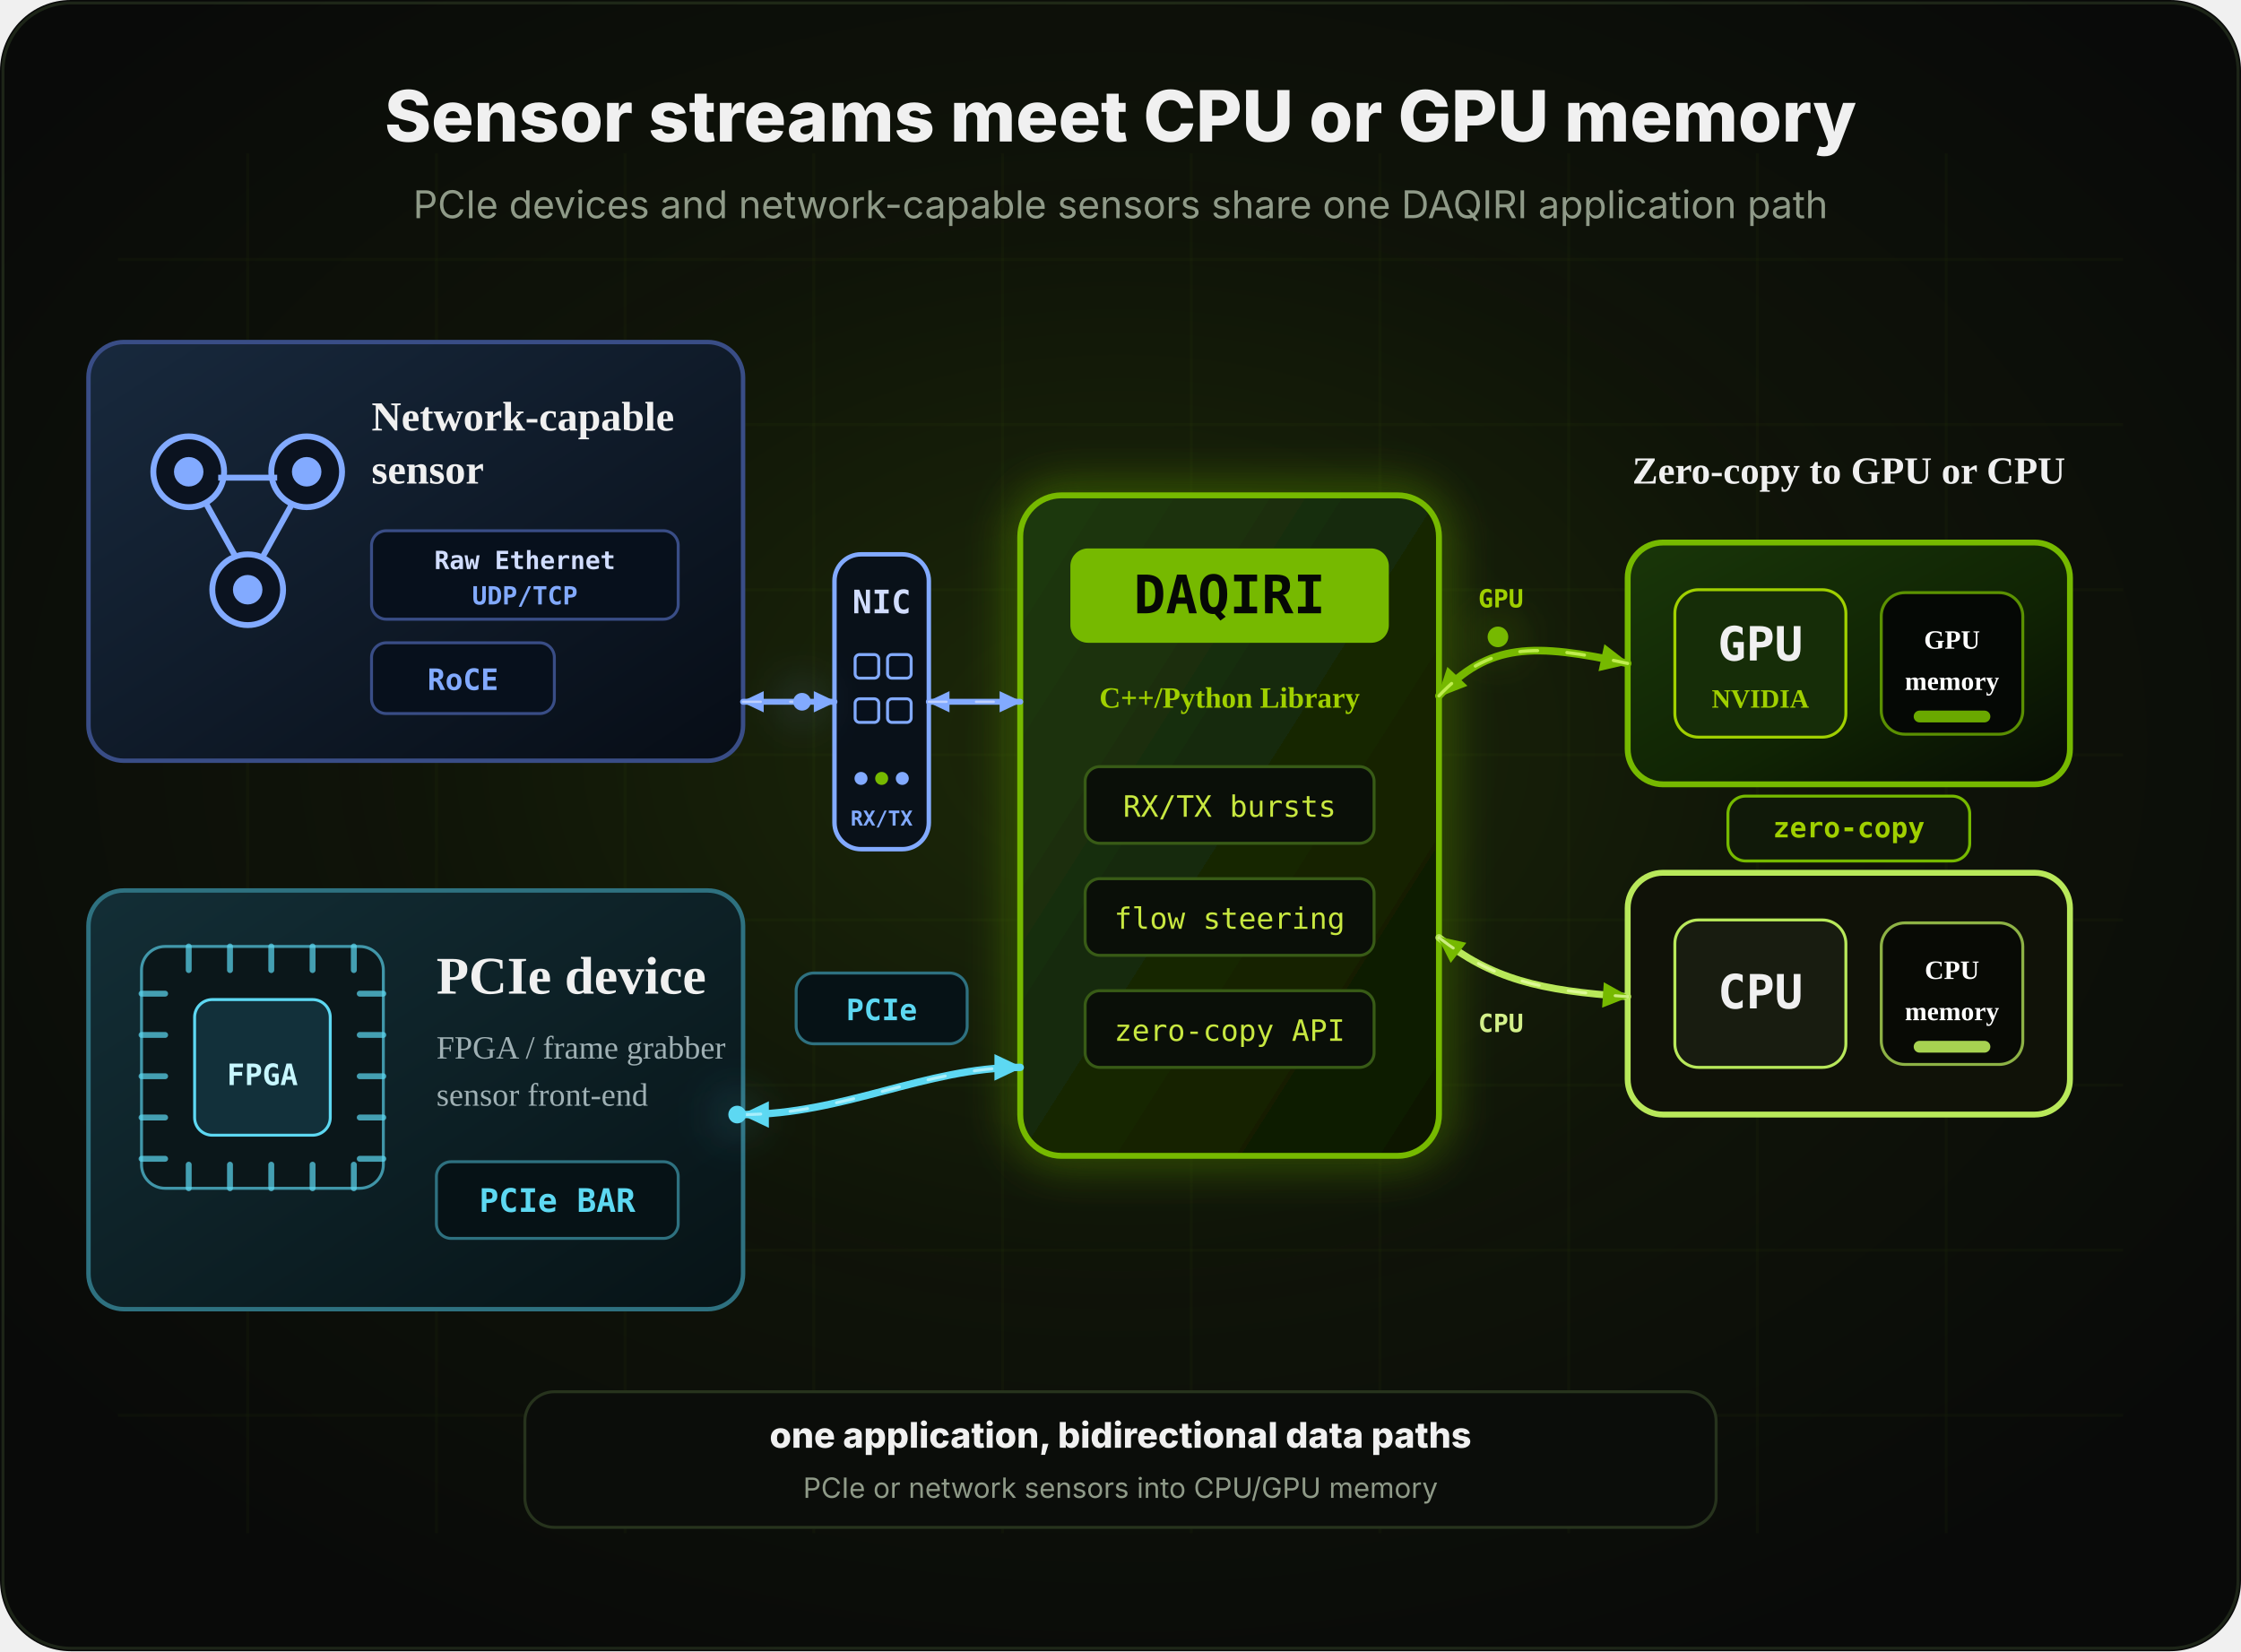
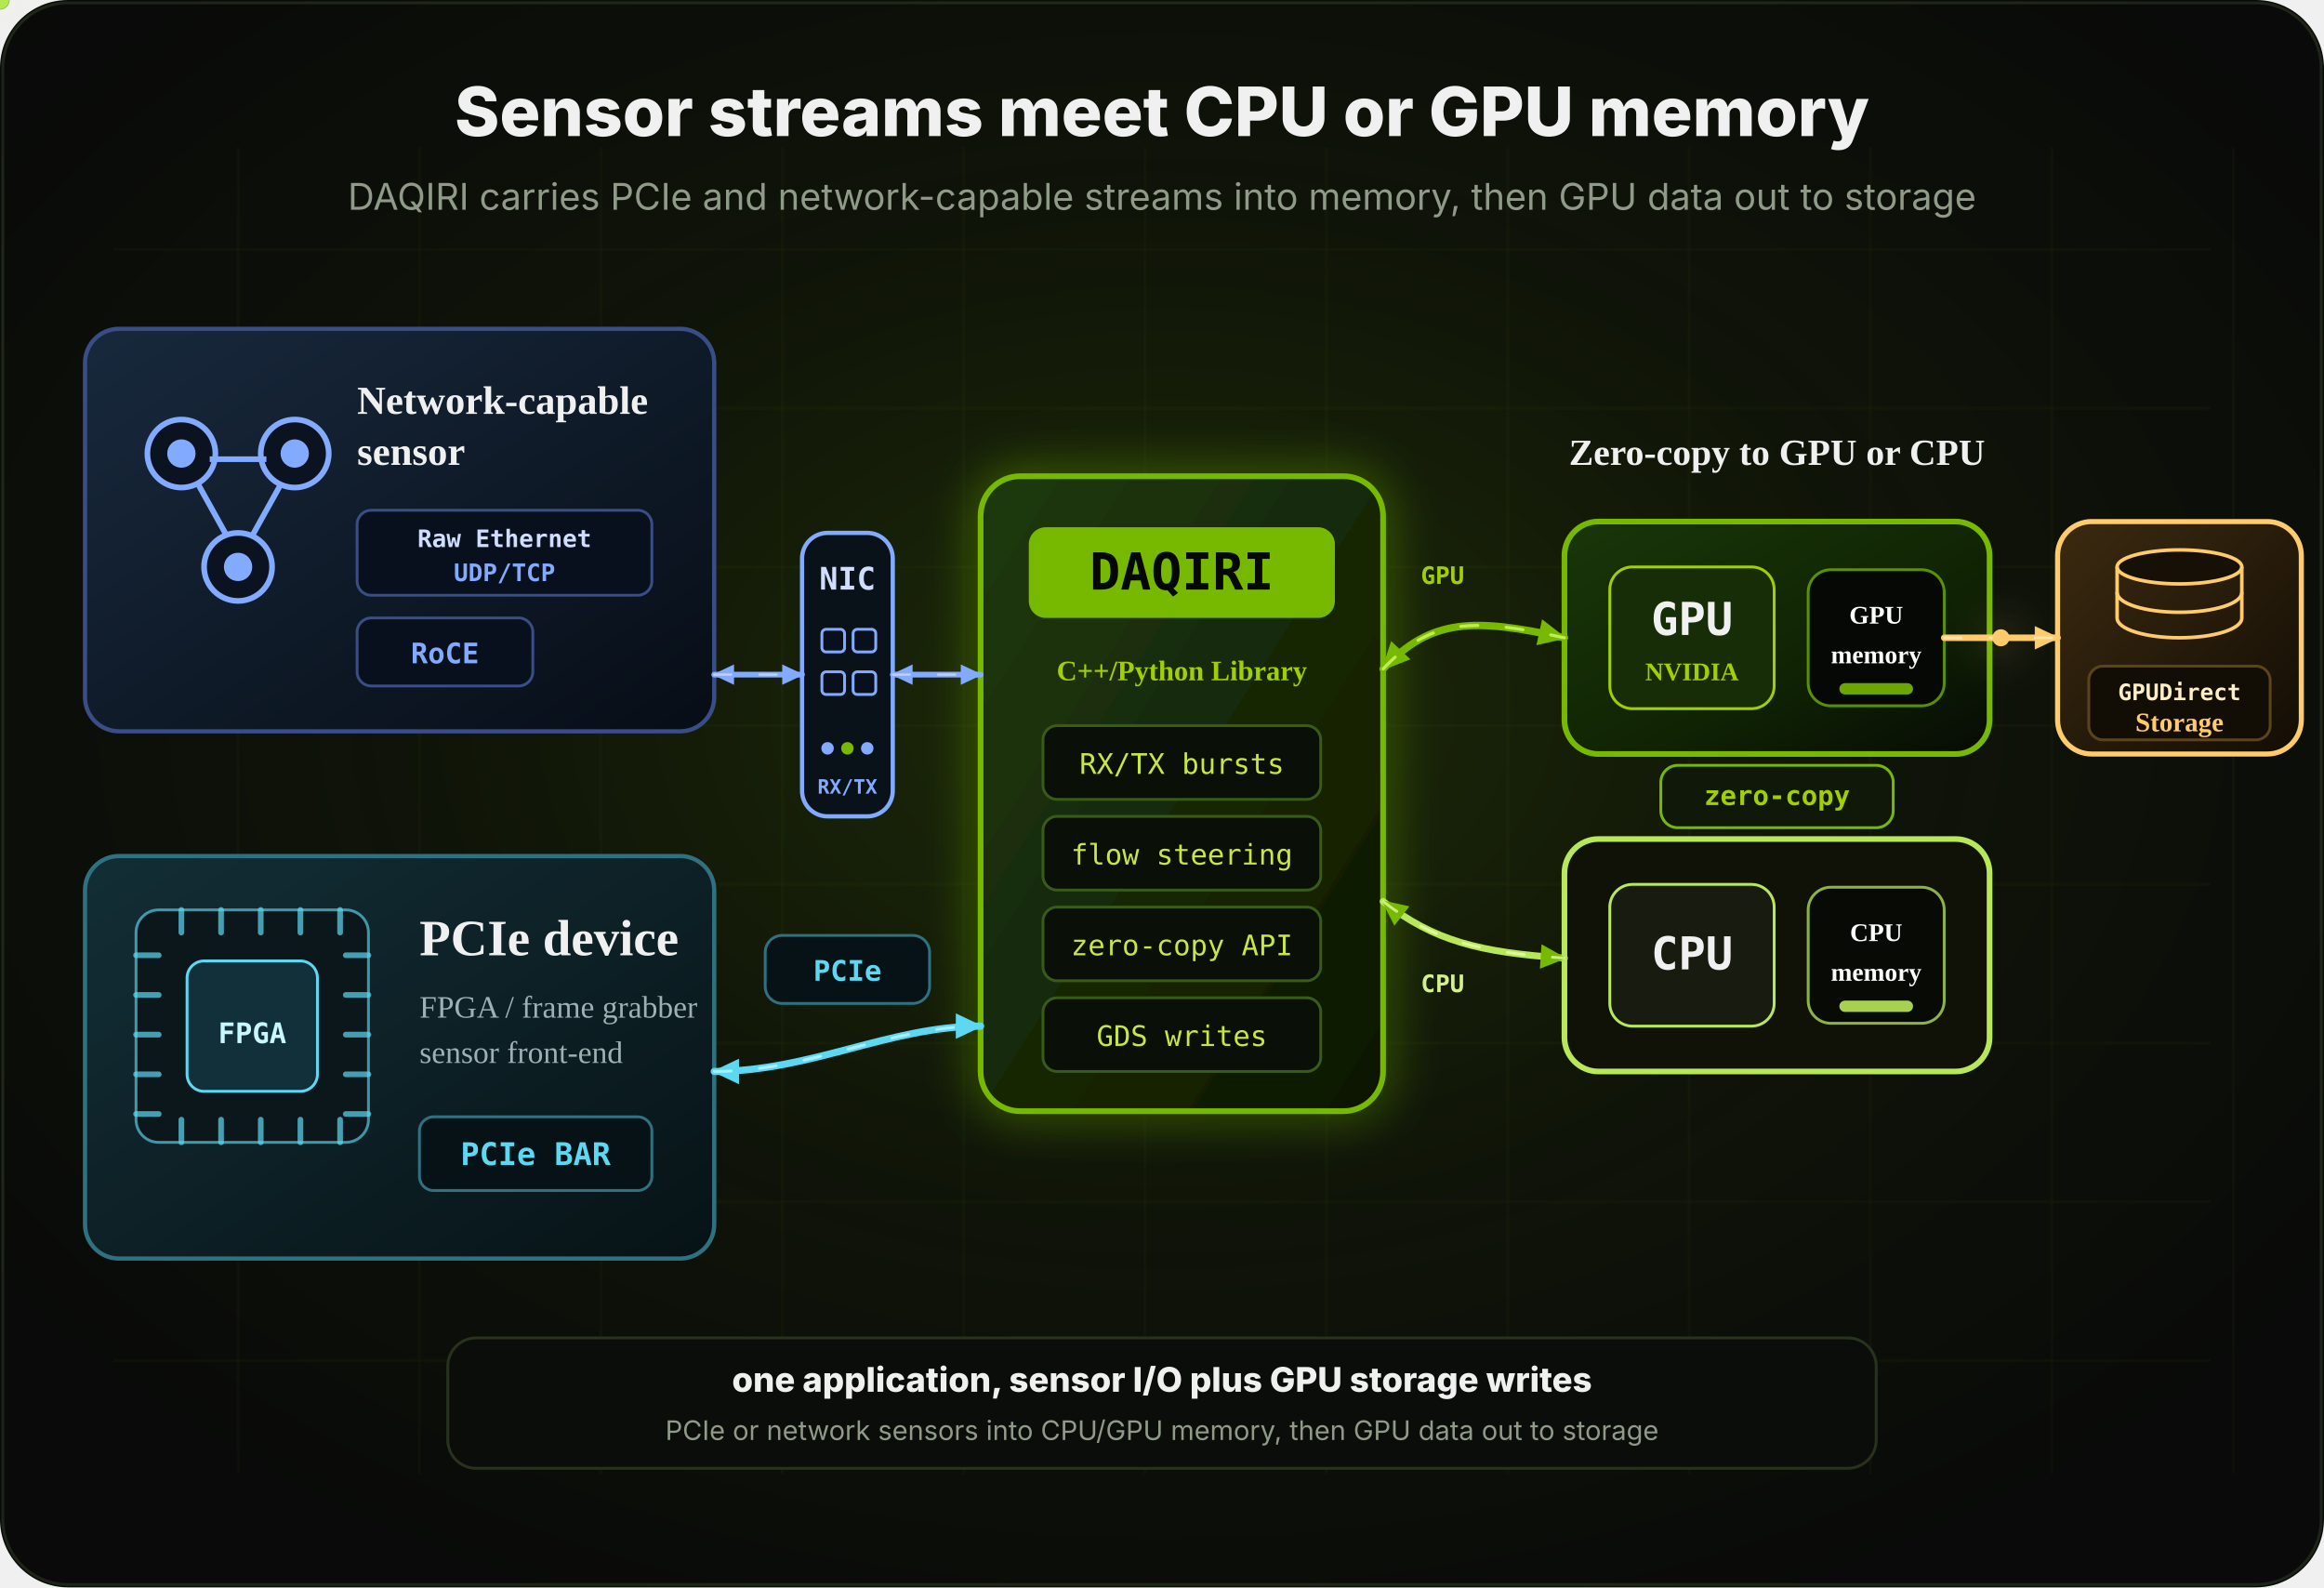
- <svg xmlns="http://www.w3.org/2000/svg" viewBox="0 0 760 560" role="img" aria-labelledby="title desc">
+ <svg xmlns="http://www.w3.org/2000/svg" viewBox="0 0 820 560" role="img" aria-labelledby="title desc">
  <defs>
    <linearGradient id="panel" x1="0" y1="0" x2="1" y2="1">
      <stop offset="0" stop-color="#171a18" />
      <stop offset="1" stop-color="#080a08" />
    </linearGradient>
    <linearGradient id="greenPanel" x1="0" y1="0" x2="1" y2="1">
      <stop offset="0" stop-color="#203a09" />
      <stop offset="1" stop-color="#0d1704" />
    </linearGradient>
    <linearGradient id="gpuPanel" x1="0" y1="0" x2="1" y2="1">
      <stop offset="0" stop-color="#193609" />
      <stop offset="0.58" stop-color="#102404" />
      <stop offset="1" stop-color="#070b05" />
    </linearGradient>
    <linearGradient id="pciePanel" x1="0" y1="0" x2="1" y2="1">
      <stop offset="0" stop-color="#132e36" />
      <stop offset="1" stop-color="#071316" />
    </linearGradient>
    <linearGradient id="networkPanel" x1="0" y1="0" x2="1" y2="1">
      <stop offset="0" stop-color="#18293d" />
      <stop offset="1" stop-color="#070d16" />
+     </linearGradient>
+     <linearGradient id="storagePanel" x1="0" y1="0" x2="1" y2="1">
+       <stop offset="0" stop-color="#3c2a10" />
+       <stop offset="1" stop-color="#120d05" />
    </linearGradient>
    <radialGradient id="glow" cx="50%" cy="45%" r="62%">
      <stop offset="0" stop-color="#76b900" stop-opacity="0.18" />
      <stop offset="0.55" stop-color="#76b900" stop-opacity="0.05" />
      <stop offset="1" stop-color="#76b900" stop-opacity="0" />
    </radialGradient>
    <filter id="softGlow" x="-30%" y="-30%" width="160%" height="160%">
      <feGaussianBlur stdDeviation="8" result="blur" />
      <feMerge>
        <feMergeNode in="blur" />
        <feMergeNode in="SourceGraphic" />
      </feMerge>
    </filter>
    <marker id="arrowGreen" markerWidth="5" markerHeight="5" refX="4.3" refY="2.5" orient="auto-start-reverse">
      <path d="M0.8 0.7 L4.6 2.5 L0.8 4.3 Z" fill="#76b900" />
    </marker>
    <marker id="arrowCyan" markerWidth="5" markerHeight="5" refX="4.3" refY="2.5" orient="auto-start-reverse">
      <path d="M0.8 0.7 L4.6 2.5 L0.8 4.3 Z" fill="#5dd8f2" />
    </marker>
    <marker id="arrowBlue" markerWidth="5" markerHeight="5" refX="4.3" refY="2.5" orient="auto-start-reverse">
      <path d="M0.8 0.7 L4.6 2.5 L0.8 4.3 Z" fill="#82aaff" />
    </marker>
    <marker id="arrowMuted" markerWidth="5" markerHeight="5" refX="4.3" refY="2.5" orient="auto-start-reverse">
      <path d="M0.8 0.7 L4.6 2.5 L0.8 4.3 Z" fill="#888" />
    </marker>
+     <marker id="arrowAmber" markerWidth="5" markerHeight="5" refX="4.3" refY="2.5" orient="auto">
+       <path d="M0.8 0.7 L4.6 2.5 L0.8 4.3 Z" fill="#ffcb6b" />
+     </marker>
    <style>
      .label { font-family: Inter, "Segoe UI", Arial, sans-serif; letter-spacing: 0; }
      .mono { font-family: "JetBrains Mono", "Fira Code", Consolas, monospace; letter-spacing: 0; }
      .flow-green { animation: flow 2.6s linear infinite; stroke-dasharray: 6 10; }
      .flow-cyan { animation: flow 3.1s linear infinite; stroke-dasharray: 6 10; }
      .flow-blue { animation: flow 3.4s linear infinite; stroke-dasharray: 6 10; }
+       .flow-amber { animation: flow 2.9s linear infinite; stroke-dasharray: 6 10; }
+       .travel-dot { opacity: 0.95; }
      .pulse { animation: pulse 2.8s ease-in-out infinite; transform-origin: center; }
      .pulse-2 { animation-delay: 0.85s; }
      .pulse-3 { animation-delay: 1.55s; }
+       .pulse-4 { animation-delay: 2.15s; }
      @keyframes flow { to { stroke-dashoffset: -52; } }
      @keyframes pulse {
        0%, 100% { opacity: 0.35; transform: scale(1); }
        50% { opacity: 1; transform: scale(1.18); }
      }
      @media (prefers-reduced-motion: reduce) {
-         .flow-green, .flow-cyan, .flow-blue, .pulse { animation: none; }
+         .flow-green, .flow-cyan, .flow-blue, .flow-amber, .pulse { animation: none; }
      }
    </style>
  </defs>
-   <rect width="760" height="560" rx="24" fill="#090a09" />
-   <rect x="1" y="1" width="758" height="558" rx="23" fill="none" stroke="#1d2518" />
-   <rect width="760" height="560" fill="url(#glow)" />
+   <rect width="820" height="560" rx="24" fill="#090a09" />
+   <rect x="1" y="1" width="818" height="558" rx="23" fill="none" stroke="#1d2518" />
+   <rect width="820" height="560" fill="url(#glow)" />
  <g opacity="0.4">
-     <path d="M40 88 H720 M40 144 H720 M40 200 H720 M40 256 H720 M40 312 H720 M40 368 H720 M40 424 H720 M40 480 H720" stroke="#76b900" stroke-opacity="0.08" />
-     <path d="M84 52 V520 M148 52 V520 M212 52 V520 M276 52 V520 M340 52 V520 M404 52 V520 M468 52 V520 M532 52 V520 M596 52 V520 M660 52 V520" stroke="#76b900" stroke-opacity="0.08" />
+     <path d="M40 88 H780 M40 144 H780 M40 200 H780 M40 256 H780 M40 312 H780 M40 368 H780 M40 424 H780 M40 480 H780" stroke="#76b900" stroke-opacity="0.08" />
+     <path d="M84 52 V520 M148 52 V520 M212 52 V520 M276 52 V520 M340 52 V520 M404 52 V520 M468 52 V520 M532 52 V520 M596 52 V520 M660 52 V520 M724 52 V520 M788 52 V520" stroke="#76b900" stroke-opacity="0.08" />
  </g>
  <g class="label">
-     <text x="380" y="48" text-anchor="middle" fill="#f0f0f0" font-size="24" font-weight="800">Sensor streams meet CPU or GPU memory</text>
-     <text x="380" y="74" text-anchor="middle" fill="#8f9a88" font-size="13">PCIe devices and network-capable sensors share one DAQIRI application path</text>
+     <text x="410" y="48" text-anchor="middle" fill="#f0f0f0" font-size="24" font-weight="800">Sensor streams meet CPU or GPU memory</text>
+     <text x="410" y="74" text-anchor="middle" fill="#8f9a88" font-size="13">DAQIRI carries PCIe and network-capable streams into memory, then GPU data out to storage</text>
  </g>
  <g transform="translate(30 302)">
    <rect width="222" height="142" rx="12" fill="url(#pciePanel)" stroke="#2e7180" stroke-width="1.5" />
    <g transform="translate(18 19)">
      <rect x="0" y="0" width="82" height="82" rx="8" fill="#0b171a" stroke="#5dd8f2" stroke-opacity="0.65" />
      <rect x="18" y="18" width="46" height="46" rx="6" fill="#12303a" stroke="#5dd8f2" />
      <text x="41" y="47" text-anchor="middle" class="mono" fill="#c7f7ff" font-size="10" font-weight="700">FPGA</text>
      <g stroke="#5dd8f2" stroke-width="2" stroke-linecap="round" opacity="0.7">
        <path d="M8 16 H0 M8 30 H0 M8 44 H0 M8 58 H0 M8 72 H0" />
        <path d="M82 16 H74 M82 30 H74 M82 44 H74 M82 58 H74 M82 72 H74" />
        <path d="M16 8 V0 M30 8 V0 M44 8 V0 M58 8 V0 M72 8 V0" />
        <path d="M16 82 V74 M30 82 V74 M44 82 V74 M58 82 V74 M72 82 V74" />
      </g>
    </g>
    <text x="118" y="35" fill="#f0f0f0" font-size="18" font-weight="800">PCIe device</text>
    <text x="118" y="57" fill="#9fb0b4" font-size="11">FPGA / frame grabber</text>
    <text x="118" y="73" fill="#9fb0b4" font-size="11">sensor front-end</text>
    <rect x="118" y="92" width="82" height="26" rx="5" fill="#061216" stroke="#2e7180" />
    <text x="159" y="109" text-anchor="middle" class="mono" fill="#5dd8f2" font-size="11" font-weight="700">PCIe BAR</text>
  </g>
  <g transform="translate(30 116)">
    <rect width="222" height="142" rx="12" fill="url(#networkPanel)" stroke="#394d86" stroke-width="1.5" />
    <g transform="translate(16 26)" fill="none" stroke="#82aaff" stroke-width="2">
      <circle cx="18" cy="18" r="12" fill="#0b1320" />
      <circle cx="58" cy="18" r="12" fill="#0b1320" />
      <circle cx="38" cy="58" r="12" fill="#0b1320" />
      <path d="M28 20 H48 M24 29 L34 47 M53 29 L43 47" />
      <circle cx="18" cy="18" r="4" fill="#82aaff" />
      <circle cx="58" cy="18" r="4" fill="#82aaff" />
      <circle cx="38" cy="58" r="4" fill="#82aaff" />
    </g>
    <text x="96" y="30" fill="#f0f0f0" font-size="14" font-weight="800">Network-capable</text>
    <text x="96" y="48" fill="#f0f0f0" font-size="14" font-weight="800">sensor</text>
    <rect x="96" y="64" width="104" height="30" rx="5" fill="#07101c" stroke="#394d86" />
    <text x="148" y="77" text-anchor="middle" class="mono" fill="#d1ddff" font-size="8.5" font-weight="800">Raw Ethernet</text>
    <text x="148" y="89" text-anchor="middle" class="mono" fill="#82aaff" font-size="8.5" font-weight="700">UDP/TCP</text>
    <rect x="96" y="102" width="62" height="24" rx="5" fill="#07101c" stroke="#394d86" />
    <text x="127" y="118" text-anchor="middle" class="mono" fill="#82aaff" font-size="10" font-weight="800">RoCE</text>
  </g>
  <g transform="translate(283 188)">
    <rect width="32" height="100" rx="9" fill="#091119" stroke="#82aaff" stroke-width="1.5" />
    <text x="16" y="20" text-anchor="middle" class="mono" fill="#d1ddff" font-size="11" font-weight="900">NIC</text>
    <g fill="#07101c" stroke="#82aaff" stroke-width="1">
      <rect x="7" y="34" width="8" height="8" rx="1.5" />
      <rect x="18" y="34" width="8" height="8" rx="1.5" />
      <rect x="7" y="49" width="8" height="8" rx="1.5" />
      <rect x="18" y="49" width="8" height="8" rx="1.5" />
    </g>
    <circle cx="9" cy="76" r="2.2" fill="#82aaff" />
    <circle cx="16" cy="76" r="2.2" fill="#76b900" />
    <circle cx="23" cy="76" r="2.2" fill="#82aaff" />
    <text x="16" y="92" text-anchor="middle" class="mono" fill="#82aaff" font-size="7" font-weight="700">RX/TX</text>
  </g>
  <g transform="translate(346 168)">
    <rect width="142" height="224" rx="14" fill="url(#greenPanel)" stroke="#76b900" stroke-width="2" filter="url(#softGlow)" />
    <rect x="17" y="18" width="108" height="32" rx="6" fill="#76b900" />
    <text x="71" y="40" text-anchor="middle" class="mono" fill="#050805" font-size="18" font-weight="900">DAQIRI</text>
    <text x="71" y="72" text-anchor="middle" fill="#a0d000" font-size="10" font-weight="700">C++/Python Library</text>
-     <g transform="translate(22 92)">
+     <g transform="translate(22 88)">
      <rect width="98" height="26" rx="5" fill="#0a0f08" stroke="#385b16" />
      <text x="49" y="17" text-anchor="middle" class="mono" fill="#c8e840" font-size="10">RX/TX bursts</text>
-       <rect y="38" width="98" height="26" rx="5" fill="#0a0f08" stroke="#385b16" />
-       <text x="49" y="55" text-anchor="middle" class="mono" fill="#c8e840" font-size="10">flow steering</text>
-       <rect y="76" width="98" height="26" rx="5" fill="#0a0f08" stroke="#385b16" />
-       <text x="49" y="93" text-anchor="middle" class="mono" fill="#c8e840" font-size="10">zero-copy API</text>
+       <rect y="32" width="98" height="26" rx="5" fill="#0a0f08" stroke="#385b16" />
+       <text x="49" y="49" text-anchor="middle" class="mono" fill="#c8e840" font-size="10">flow steering</text>
+       <rect y="64" width="98" height="26" rx="5" fill="#0a0f08" stroke="#385b16" />
+       <text x="49" y="81" text-anchor="middle" class="mono" fill="#c8e840" font-size="10">zero-copy API</text>
+       <rect y="96" width="98" height="26" rx="5" fill="#0a0f08" stroke="#385b16" />
+       <text x="49" y="113" text-anchor="middle" class="mono" fill="#c8e840" font-size="10">GDS writes</text>
    </g>
  </g>
  <g transform="translate(532 142)">
    <text x="95" y="22" text-anchor="middle" fill="#f0f0f0" font-size="13" font-weight="900">Zero-copy to GPU or CPU</text>
    <g transform="translate(20 42)">
      <rect width="150" height="82" rx="12" fill="url(#gpuPanel)" stroke="#76b900" stroke-width="2" />
      <rect x="16" y="16" width="58" height="50" rx="8" fill="#162d08" stroke="#a0d000" />
      <text x="45" y="40" text-anchor="middle" class="mono" fill="#f0f0f0" font-size="16" font-weight="900">GPU</text>
      <text x="45" y="56" text-anchor="middle" fill="#a0d000" font-size="9" font-weight="700">NVIDIA</text>
      <rect x="86" y="17" width="48" height="48" rx="8" fill="#050805" stroke="#76b900" stroke-opacity="0.75" />
      <text x="110" y="36" text-anchor="middle" fill="#ffffff" font-size="9" font-weight="900">GPU</text>
      <text x="110" y="50" text-anchor="middle" fill="#ffffff" font-size="9" font-weight="900">memory</text>
      <rect x="97" y="57" width="26" height="4" rx="2" fill="#76b900" opacity="0.9" />
    </g>
+     <g transform="translate(194 42)">
+       <rect width="86" height="82" rx="12" fill="url(#storagePanel)" stroke="#ffcb6b" stroke-width="1.8" />
+       <g transform="translate(21 9)" fill="none" stroke="#ffcb6b" stroke-width="1.25">
+         <ellipse cx="22" cy="7" rx="22" ry="6" fill="#171006" />
+         <path d="M0 7 V25 C0 29 10 32 22 32 C34 32 44 29 44 25 V7" />
+         <path d="M0 16 C0 20 10 23 22 23 C34 23 44 20 44 16" />
+       </g>
+       <rect x="11" y="51" width="64" height="26" rx="5" fill="#120d05" stroke="#5b431c" />
+       <text x="43" y="63" text-anchor="middle" class="mono" fill="#ffefc7" font-size="8" font-weight="900">GPUDirect</text>
+       <text x="43" y="74" text-anchor="middle" fill="#ffcb6b" font-size="9.5" font-weight="900">Storage</text>
+     </g>
    <g transform="translate(20 154)">
      <rect width="150" height="82" rx="12" fill="#101208" stroke="#b8e85a" stroke-width="2" />
      <rect x="16" y="16" width="58" height="50" rx="8" fill="#181c10" stroke="#b8e85a" />
      <text x="45" y="46" text-anchor="middle" class="mono" fill="#f0f0f0" font-size="16" font-weight="900">CPU</text>
      <rect x="86" y="17" width="48" height="48" rx="8" fill="#080a05" stroke="#b8e85a" stroke-opacity="0.75" />
      <text x="110" y="36" text-anchor="middle" fill="#ffffff" font-size="9" font-weight="900">CPU</text>
      <text x="110" y="50" text-anchor="middle" fill="#ffffff" font-size="9" font-weight="900">memory</text>
      <rect x="97" y="57" width="26" height="4" rx="2" fill="#b8e85a" opacity="0.9" />
    </g>
  </g>
  <g class="label">
    <rect x="270" y="330" width="58" height="24" rx="6" fill="#061216" stroke="#2e7180" />
    <text x="299" y="346" text-anchor="middle" class="mono" fill="#5dd8f2" font-size="10" font-weight="800">PCIe</text>
    <rect x="586" y="270" width="82" height="22" rx="6" fill="#101909" stroke="#76b900" />
    <text x="627" y="284" text-anchor="middle" class="mono" fill="#a0d000" font-size="9.5" font-weight="800">zero-copy</text>
  </g>
  <path d="M252 378 C286 378 314 362 346 362" fill="none" stroke="#5dd8f2" stroke-width="2.5" stroke-linecap="round" marker-start="url(#arrowCyan)" marker-end="url(#arrowCyan)" />
  <path class="flow-cyan" d="M252 378 C286 378 314 362 346 362" fill="none" stroke="#c7f7ff" stroke-width="1" stroke-linecap="round" opacity="0.75" />
  <path d="M252 238 H283" fill="none" stroke="#82aaff" stroke-width="2" stroke-linecap="round" marker-start="url(#arrowBlue)" marker-end="url(#arrowBlue)" />
  <path class="flow-blue" d="M252 238 H283" fill="none" stroke="#d1ddff" stroke-width="0.8" stroke-linecap="round" opacity="0.75" />
  <path d="M315 238 H346" fill="none" stroke="#82aaff" stroke-width="2" stroke-linecap="round" marker-start="url(#arrowBlue)" marker-end="url(#arrowBlue)" />
  <path class="flow-blue" d="M315 238 H346" fill="none" stroke="#d1ddff" stroke-width="0.8" stroke-linecap="round" opacity="0.75" />
  <path d="M488 236 C505 218 520 218 552 225" fill="none" stroke="#76b900" stroke-width="2.6" stroke-linecap="round" marker-start="url(#arrowGreen)" marker-end="url(#arrowGreen)" />
  <path class="flow-green" d="M488 236 C505 218 520 218 552 225" fill="none" stroke="#d8ff6a" stroke-width="1.1" stroke-linecap="round" opacity="0.75" />
+   <path d="M686 225 H726" fill="none" stroke="#ffcb6b" stroke-width="2.3" stroke-linecap="round" marker-end="url(#arrowAmber)" />
+   <path class="flow-amber" d="M686 225 H726" fill="none" stroke="#ffefc7" stroke-width="0.9" stroke-linecap="round" opacity="0.8" />
  <path d="M488 318 C506 332 522 336 552 338" fill="none" stroke="#b8e85a" stroke-width="2.4" stroke-linecap="round" marker-start="url(#arrowGreen)" marker-end="url(#arrowGreen)" />
  <path class="flow-green" d="M488 318 C506 332 522 336 552 338" fill="none" stroke="#ecffb0" stroke-width="1" stroke-linecap="round" opacity="0.72" />
  <text x="509" y="206" text-anchor="middle" class="mono" fill="#a0d000" font-size="8.5" font-weight="700">GPU</text>
  <text x="509" y="350" text-anchor="middle" class="mono" fill="#d3f08a" font-size="8.5" font-weight="700">CPU</text>
  <g filter="url(#softGlow)">
-     <circle class="pulse" cx="250" cy="378" r="3" fill="#5dd8f2" />
-     <circle class="pulse pulse-2" cx="272" cy="238" r="3" fill="#82aaff" />
-     <circle class="pulse pulse-3" cx="508" cy="216" r="3.5" fill="#76b900" />
+     <circle class="travel-dot" r="3.2" fill="#82aaff">
+       <animateMotion dur="2.9s" repeatCount="indefinite" path="M252 238 H346" />
+     </circle>
+     <circle class="travel-dot" r="3.2" fill="#5dd8f2">
+       <animateMotion dur="3.1s" repeatCount="indefinite" path="M252 378 C286 378 314 362 346 362" />
+     </circle>
+     <circle class="travel-dot" r="3.4" fill="#76b900">
+       <animateMotion dur="2.6s" repeatCount="indefinite" path="M488 236 C505 218 520 218 552 225" />
+     </circle>
+     <circle class="travel-dot" r="3.2" fill="#b8e85a">
+       <animateMotion dur="2.8s" repeatCount="indefinite" path="M488 318 C506 332 522 336 552 338" />
+     </circle>
+     <circle class="pulse pulse-4" cx="706" cy="225" r="3" fill="#ffcb6b" />
  </g>
  <g class="label">
-     <rect x="178" y="472" width="404" height="46" rx="10" fill="#0b0d0a" stroke="#27331d" />
-     <text x="380" y="491" text-anchor="middle" fill="#f0f0f0" font-size="12" font-weight="800">one application, bidirectional data paths</text>
-     <text x="380" y="508" text-anchor="middle" fill="#8f9a88" font-size="9.5">PCIe or network sensors into CPU/GPU memory</text>
+     <rect x="158" y="472" width="504" height="46" rx="10" fill="#0b0d0a" stroke="#27331d" />
+     <text x="410" y="491" text-anchor="middle" fill="#f0f0f0" font-size="12" font-weight="800">one application, sensor I/O plus GPU storage writes</text>
+     <text x="410" y="508" text-anchor="middle" fill="#8f9a88" font-size="9.5">PCIe or network sensors into CPU/GPU memory, then GPU data out to storage</text>
  </g>
</svg>
